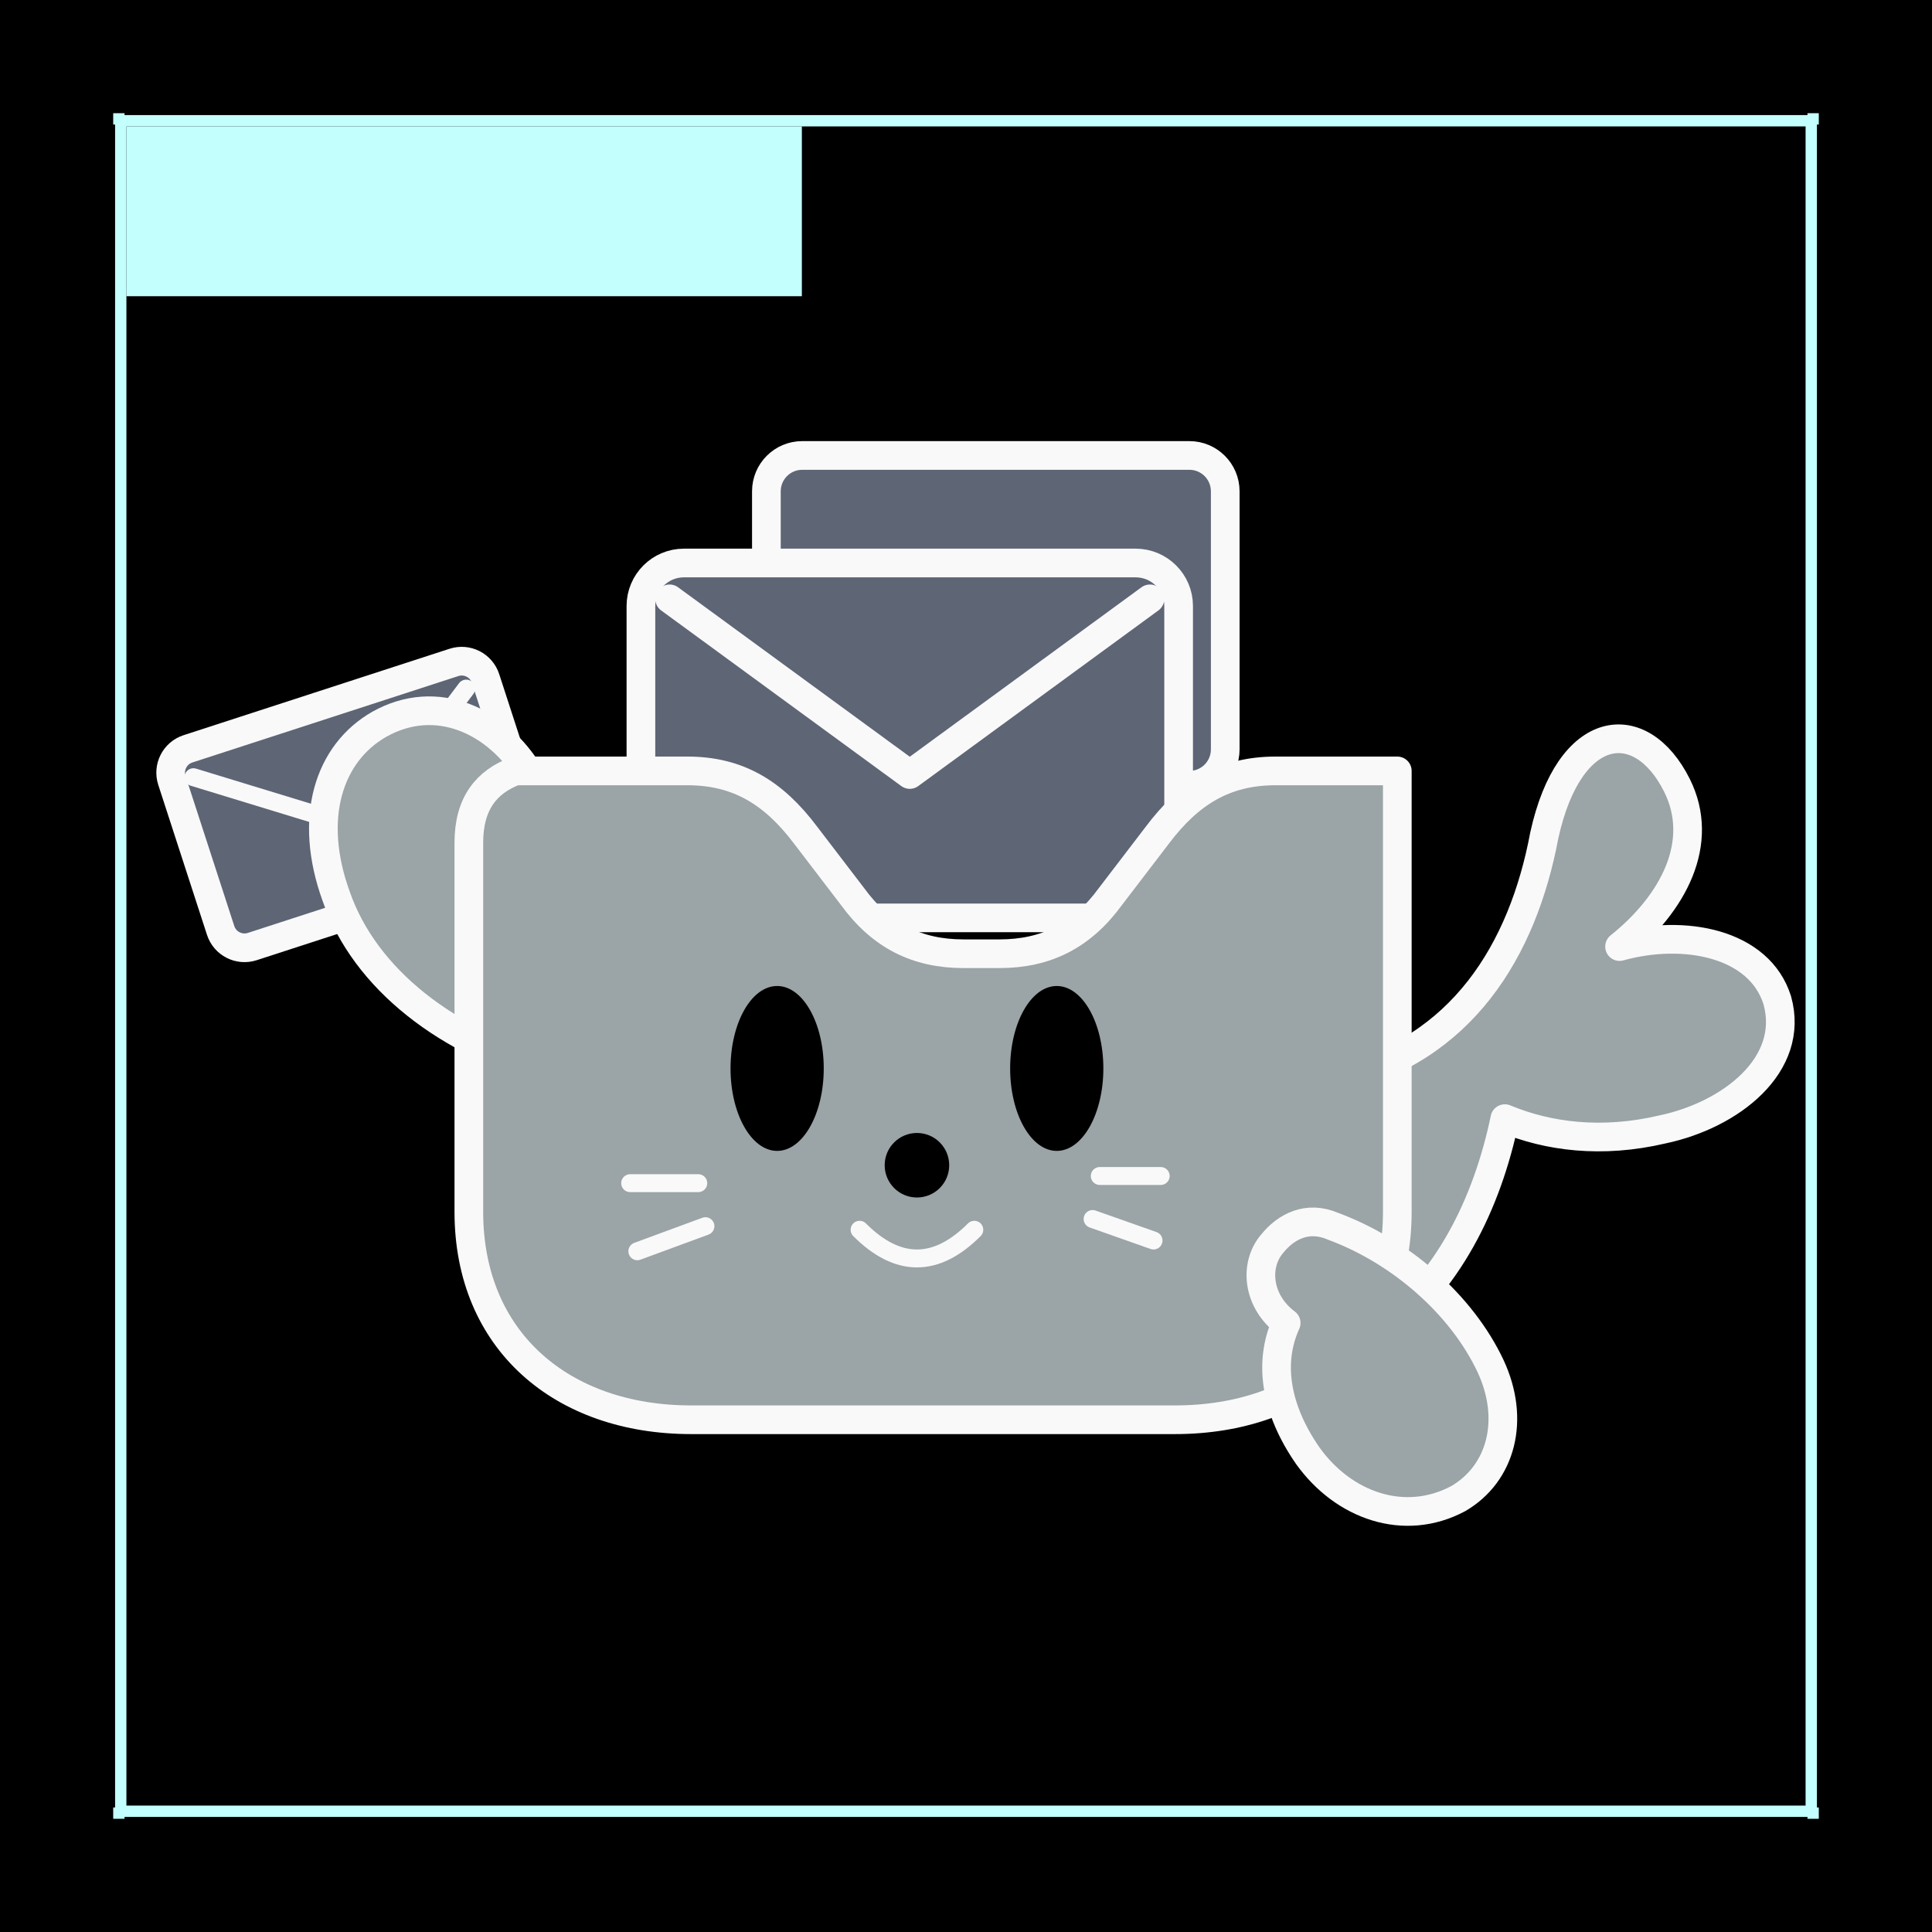
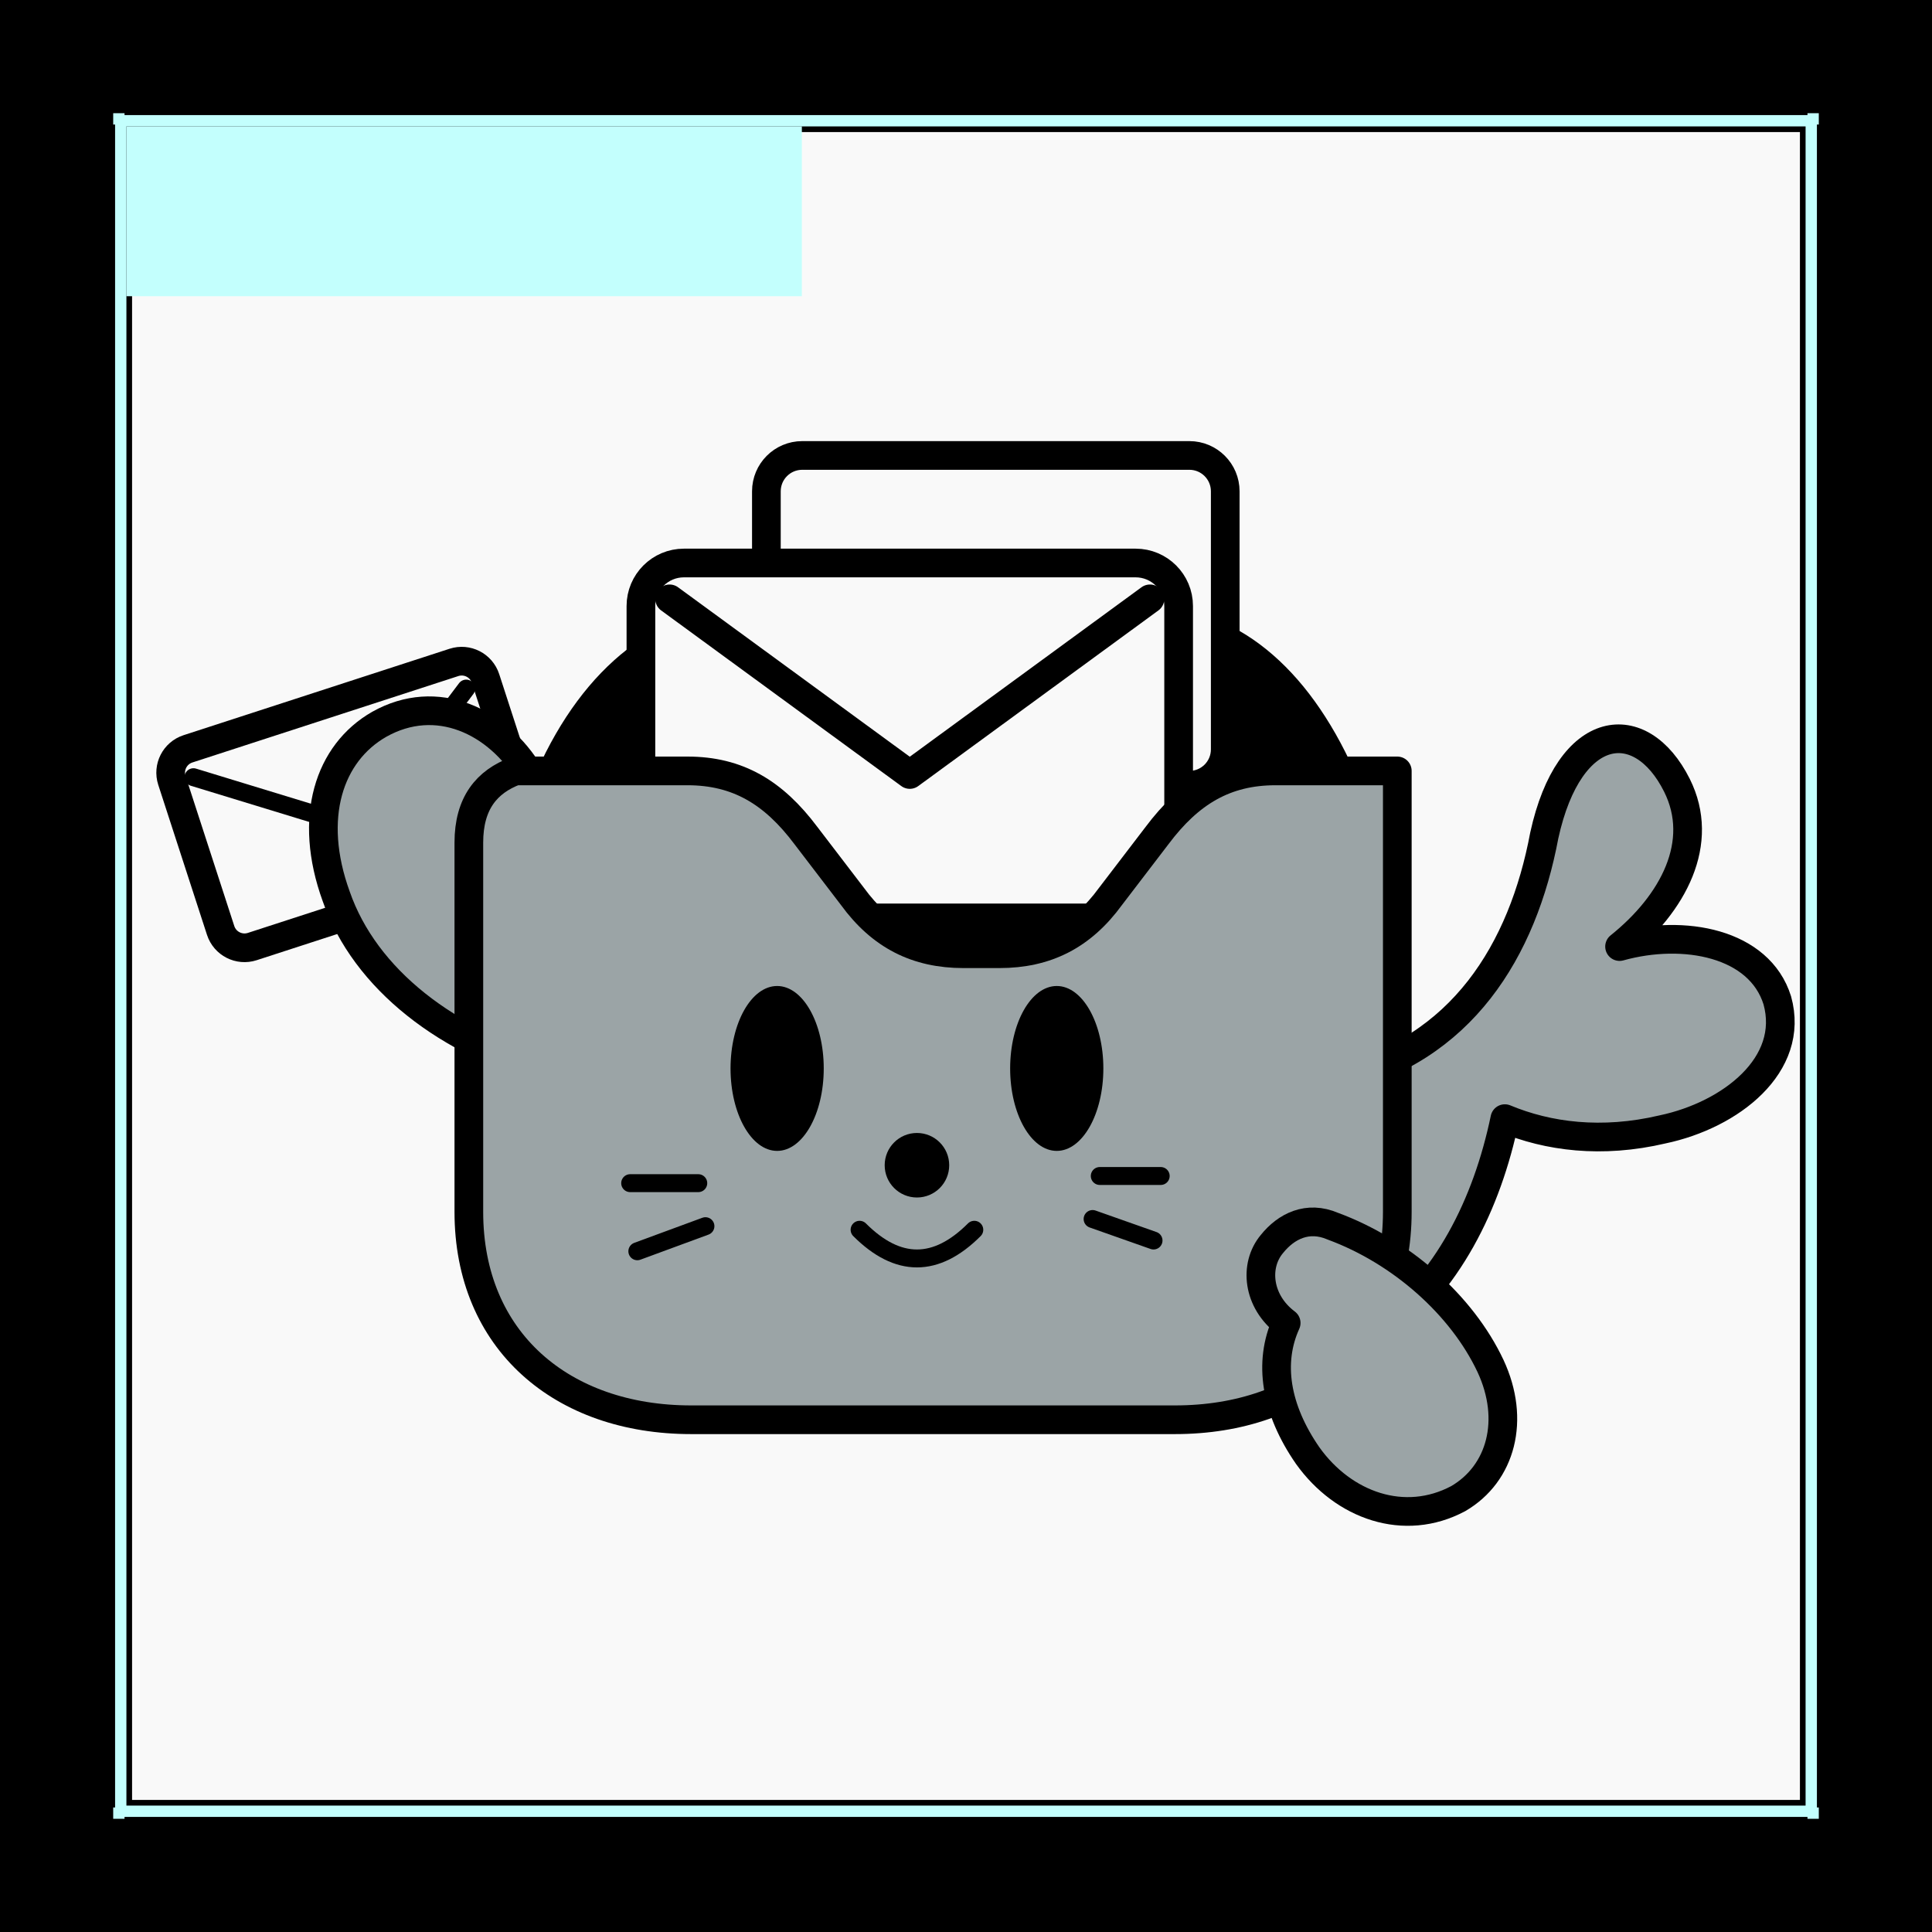
<svg xmlns="http://www.w3.org/2000/svg" viewBox="0 0 512 512" role="img" aria-label="DaySurface seal mascot inside the Hackbox mark">
  <style>
    .outline {
-       stroke: #F9F9F9;
+       stroke: #000000;
      stroke-width: 8;
      stroke-linecap: round;
      stroke-linejoin: round;
    }
    .thin {
-       stroke: #F9F9F9;
+       stroke: #000000;
      stroke-width: 5;
      stroke-linecap: round;
      stroke-linejoin: round;
    }
  </style>
  <rect width="512" height="512" fill="#000000" />
+   <rect x="35" y="35" width="442" height="442" fill="#F9F9F9" />
  <rect x="30" y="30" width="3" height="3" fill="#C3FFFD" />
  <rect x="479" y="30" width="3" height="3" fill="#C3FFFD" />
  <rect x="30" y="479" width="3" height="3" fill="#C3FFFD" />
  <rect x="479" y="479" width="3" height="3" fill="#C3FFFD" />
  <rect x="254" y="254" width="3" height="3" fill="#C3FFFD" />
  <g transform="translate(15 20) scale(0.95)">
    <g transform="translate(-28 0)">
      <g transform="translate(58 190) rotate(-18)">
-         <rect x="0" y="0" width="92" height="58" rx="7" fill="#5E6575" class="outline" />
+         <rect x="0" y="0" width="92" height="58" rx="7" fill="#F9F9F9" class="outline" />
        <path d="M6 8 L46 36 L86 8" fill="none" class="thin" />
      </g>
      <path d="M385 280              C420 272 437 244 443 212              C450 180 470 178 480 198              C488 214 479 231 464 243              C482 238 503 242 508 258              C513 276 495 290 476 294              C459 298 444 296 432 291              C427 315 416 337 397 351              C389 357 379 354 376 345              C372 333 379 314 392 298              C386 293 383 287 385 280 Z" fill="#9BA4A6" class="outline" />
      <path d="M167 278              C137 270 114 252 106 229              C98 207 104 189 118 181              C134 172 151 180 160 195              C170 210 168 226 160 239              C174 242 184 249 190 260              C195 270 185 282 167 278 Z" fill="#9BA4A6" class="outline" />
      <path d="M162 194              C175 165 196 148 222 148              H332              C357 148 377 165 390 194              H367              C351 194 340 201 330 214              L317 231              C309 241 299 246 286 246              H276              C263 246 253 241 245 231              L232 214              C222 201 211 194 195 194              Z" fill="#000000" />
-       <rect x="226" y="106" width="128" height="92" rx="10" fill="#5E6575" class="outline" />
+       <rect x="226" y="106" width="128" height="92" rx="10" fill="#F9F9F9" class="outline" />
      <g>
-         <rect x="191" y="136" width="150" height="99" rx="12" fill="#5E6575" class="outline" />
+         <rect x="191" y="136" width="150" height="99" rx="12" fill="#F9F9F9" class="outline" />
        <path d="M199 146 L266 195 L333 146" fill="none" class="outline" />
      </g>
      <path d="M156 194              H204              C218 194 228 200 237 212              L250 229              C258 240 268 245 281 245              H291              C304 245 314 240 322 229              L335 212              C344 200 354 194 368 194              H402              V317              C402 353 376 375 340 375              H205              C169 375 143 353 143 317              V214              C143 203 148 197 156 194 Z" fill="#9BA4A6" class="outline" />
      <path d="M384 321              C403 328 420 343 428 360              C435 375 431 390 419 397              C404 405 387 399 377 385              C368 372 366 359 371 348              C363 342 362 332 367 326              C371 321 377 318 384 321 Z" fill="#9BA4A6" class="outline" />
      <ellipse cx="229" cy="277" rx="13" ry="23" fill="#000000" />
      <ellipse cx="307" cy="277" rx="13" ry="23" fill="#000000" />
      <circle cx="268" cy="304" r="9" fill="#000000" />
      <path d="M252 322 Q268 338 284 322" fill="none" class="thin" />
      <path d="M207 309 H188 M209 321 L190 328" fill="none" class="thin" />
      <path d="M319 307 H336 M317 319 L334 325" fill="none" class="thin" />
    </g>
  </g>
  <rect x="32" y="32" width="448" height="448" fill="none" stroke="#C3FFFD" stroke-width="3" />
  <rect x="33.5" y="33.5" width="179" height="45" fill="#C3FFFD" />
</svg>
